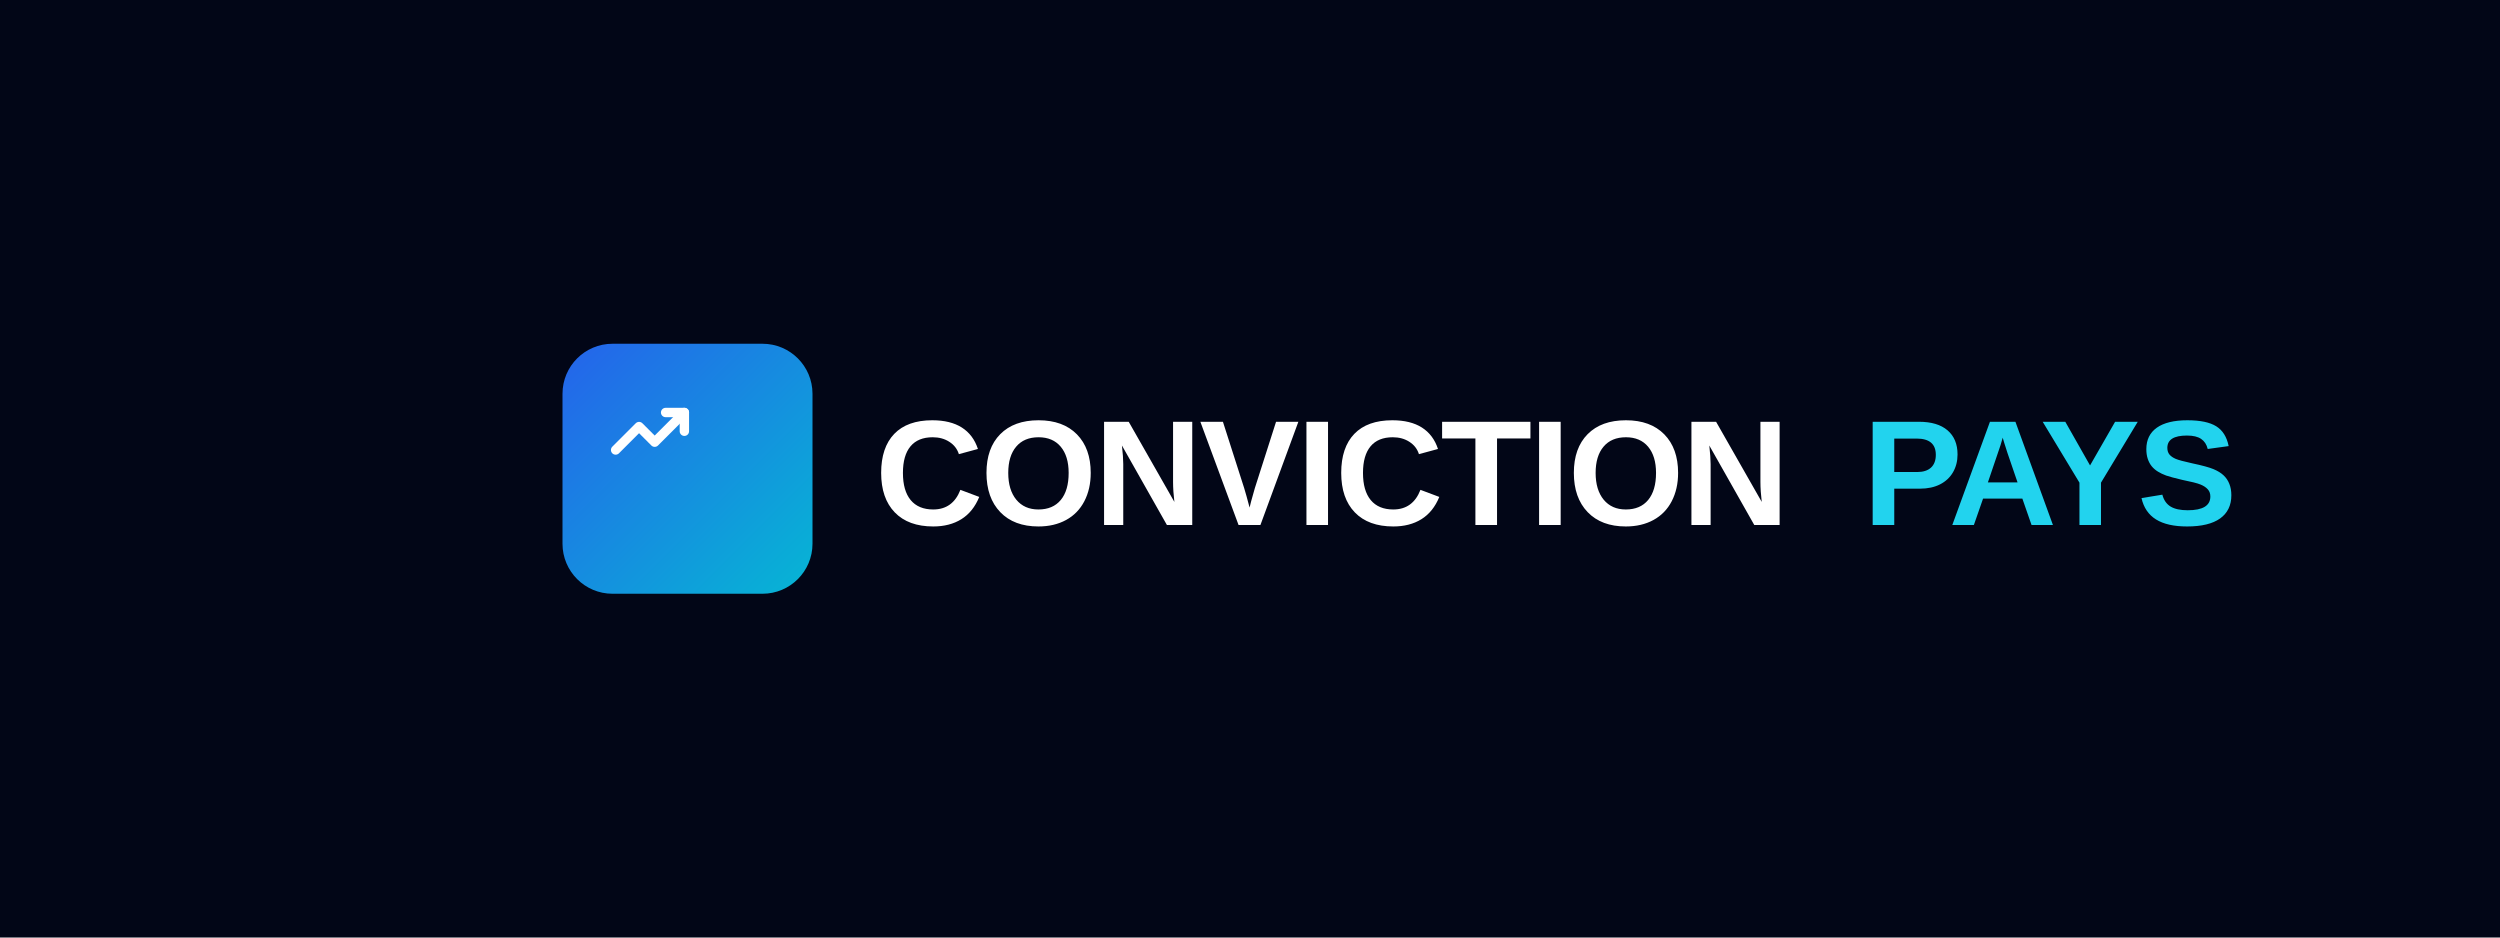
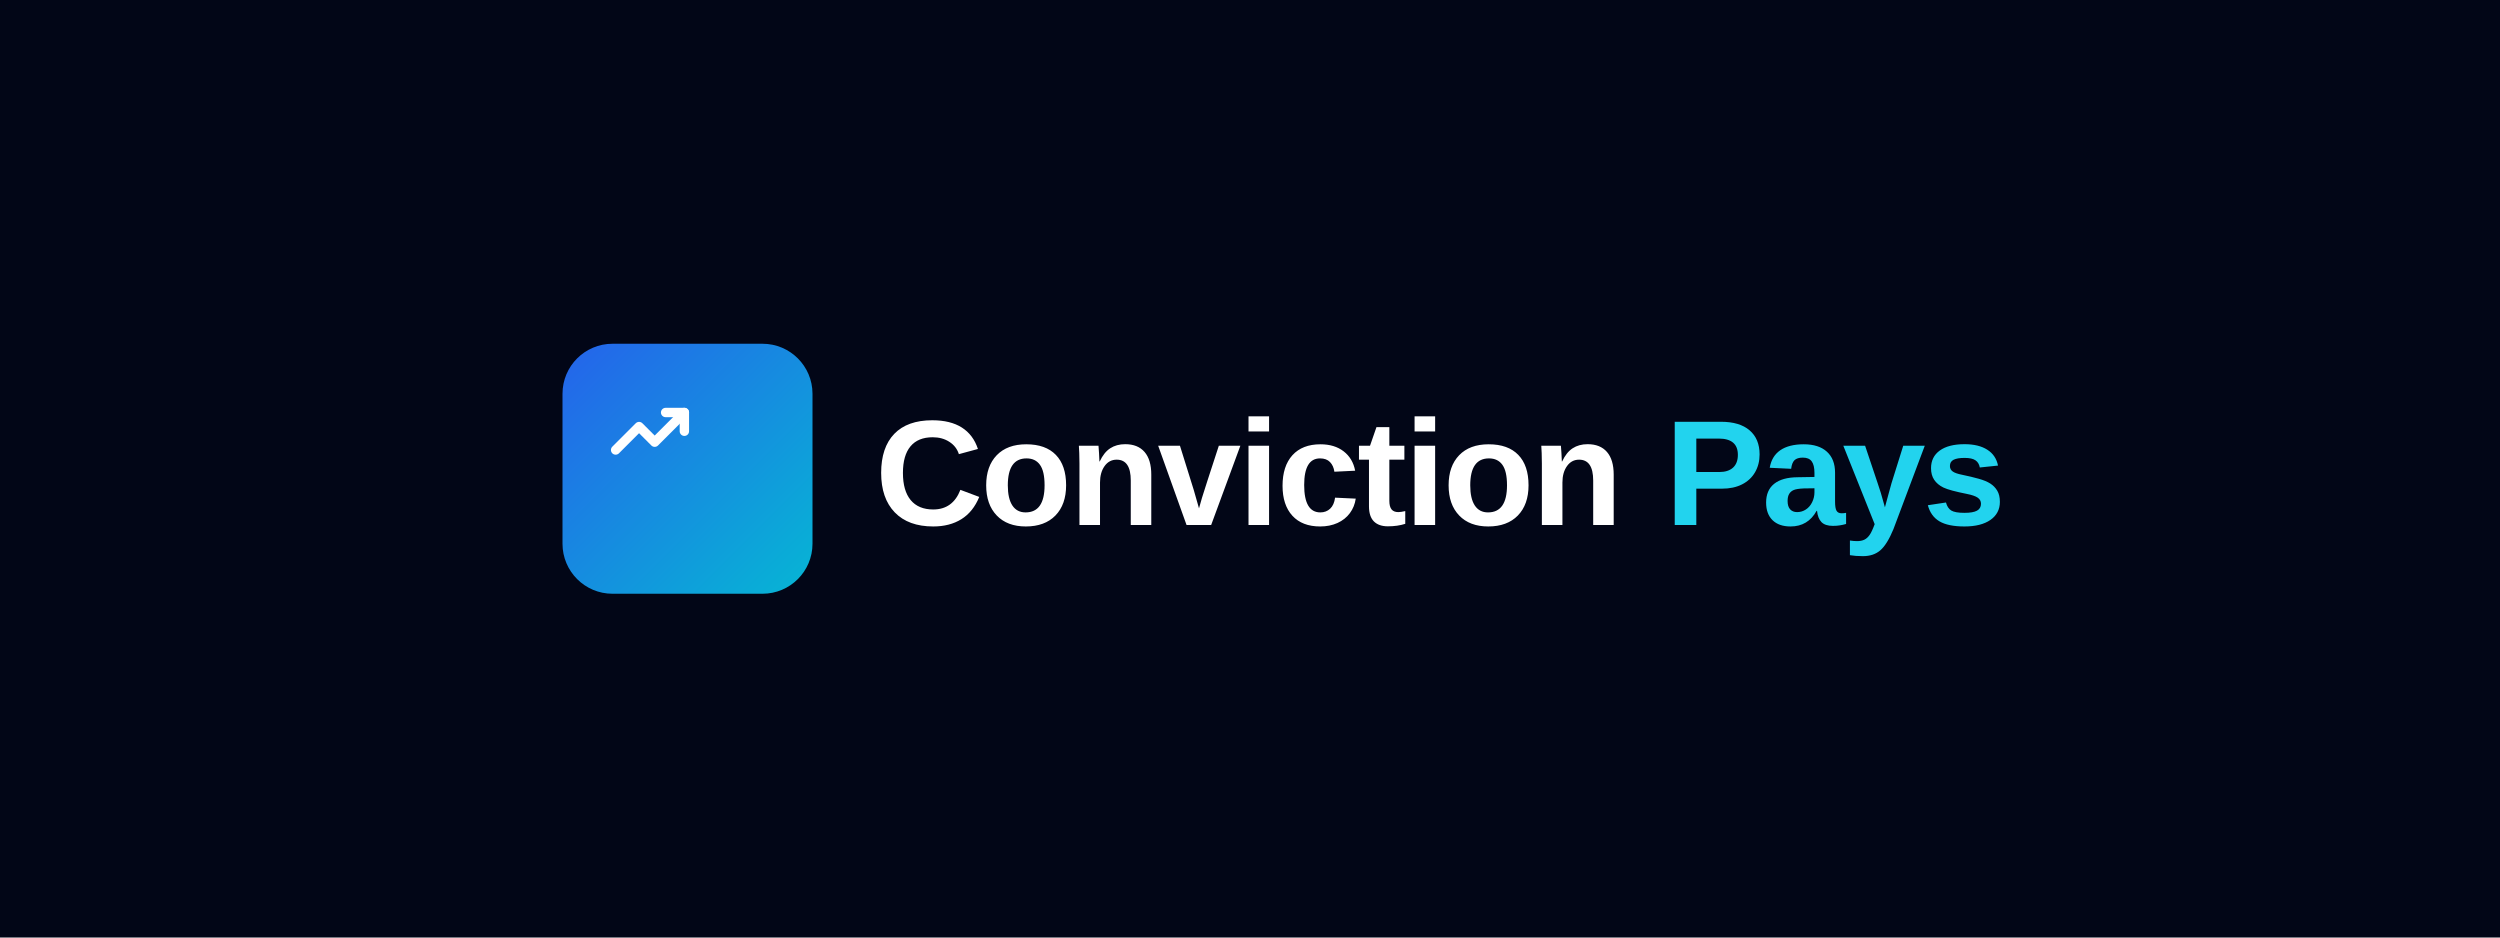
<svg xmlns="http://www.w3.org/2000/svg" width="800" height="300" viewBox="0 0 800 300" fill="none">
  <rect width="800" height="300" fill="#020617" />
  <g transform="translate(180, 110)">
    <rect x="0" y="0" width="80" height="80" rx="16" fill="url(#paint0_linear)" />
    <g transform="translate(16, 16)">
      <path d="M23 6L13.5 15.5L8.5 10.5L1 18" stroke="white" stroke-width="3" stroke-linecap="round" stroke-linejoin="round" />
      <path d="M17 6H23V12" stroke="white" stroke-width="3" stroke-linecap="round" stroke-linejoin="round" />
    </g>
    <text x="100" y="58" font-family="Arial, sans-serif" font-weight="800" font-size="48" letter-spacing="-0.02em">
-       <tspan fill="white">CONVICTION</tspan>
-       <tspan dx="10" fill="#22d3ee">PAYS</tspan>
+       <tspan fill="white">Conviction</tspan>
+       <tspan fill="#22d3ee">Pays</tspan>
    </text>
  </g>
  <defs>
    <linearGradient id="paint0_linear" x1="0" y1="0" x2="80" y2="80" gradientUnits="userSpaceOnUse">
      <stop stop-color="#2563EB" />
      <stop offset="1" stop-color="#06B6D4" />
    </linearGradient>
  </defs>
</svg>
